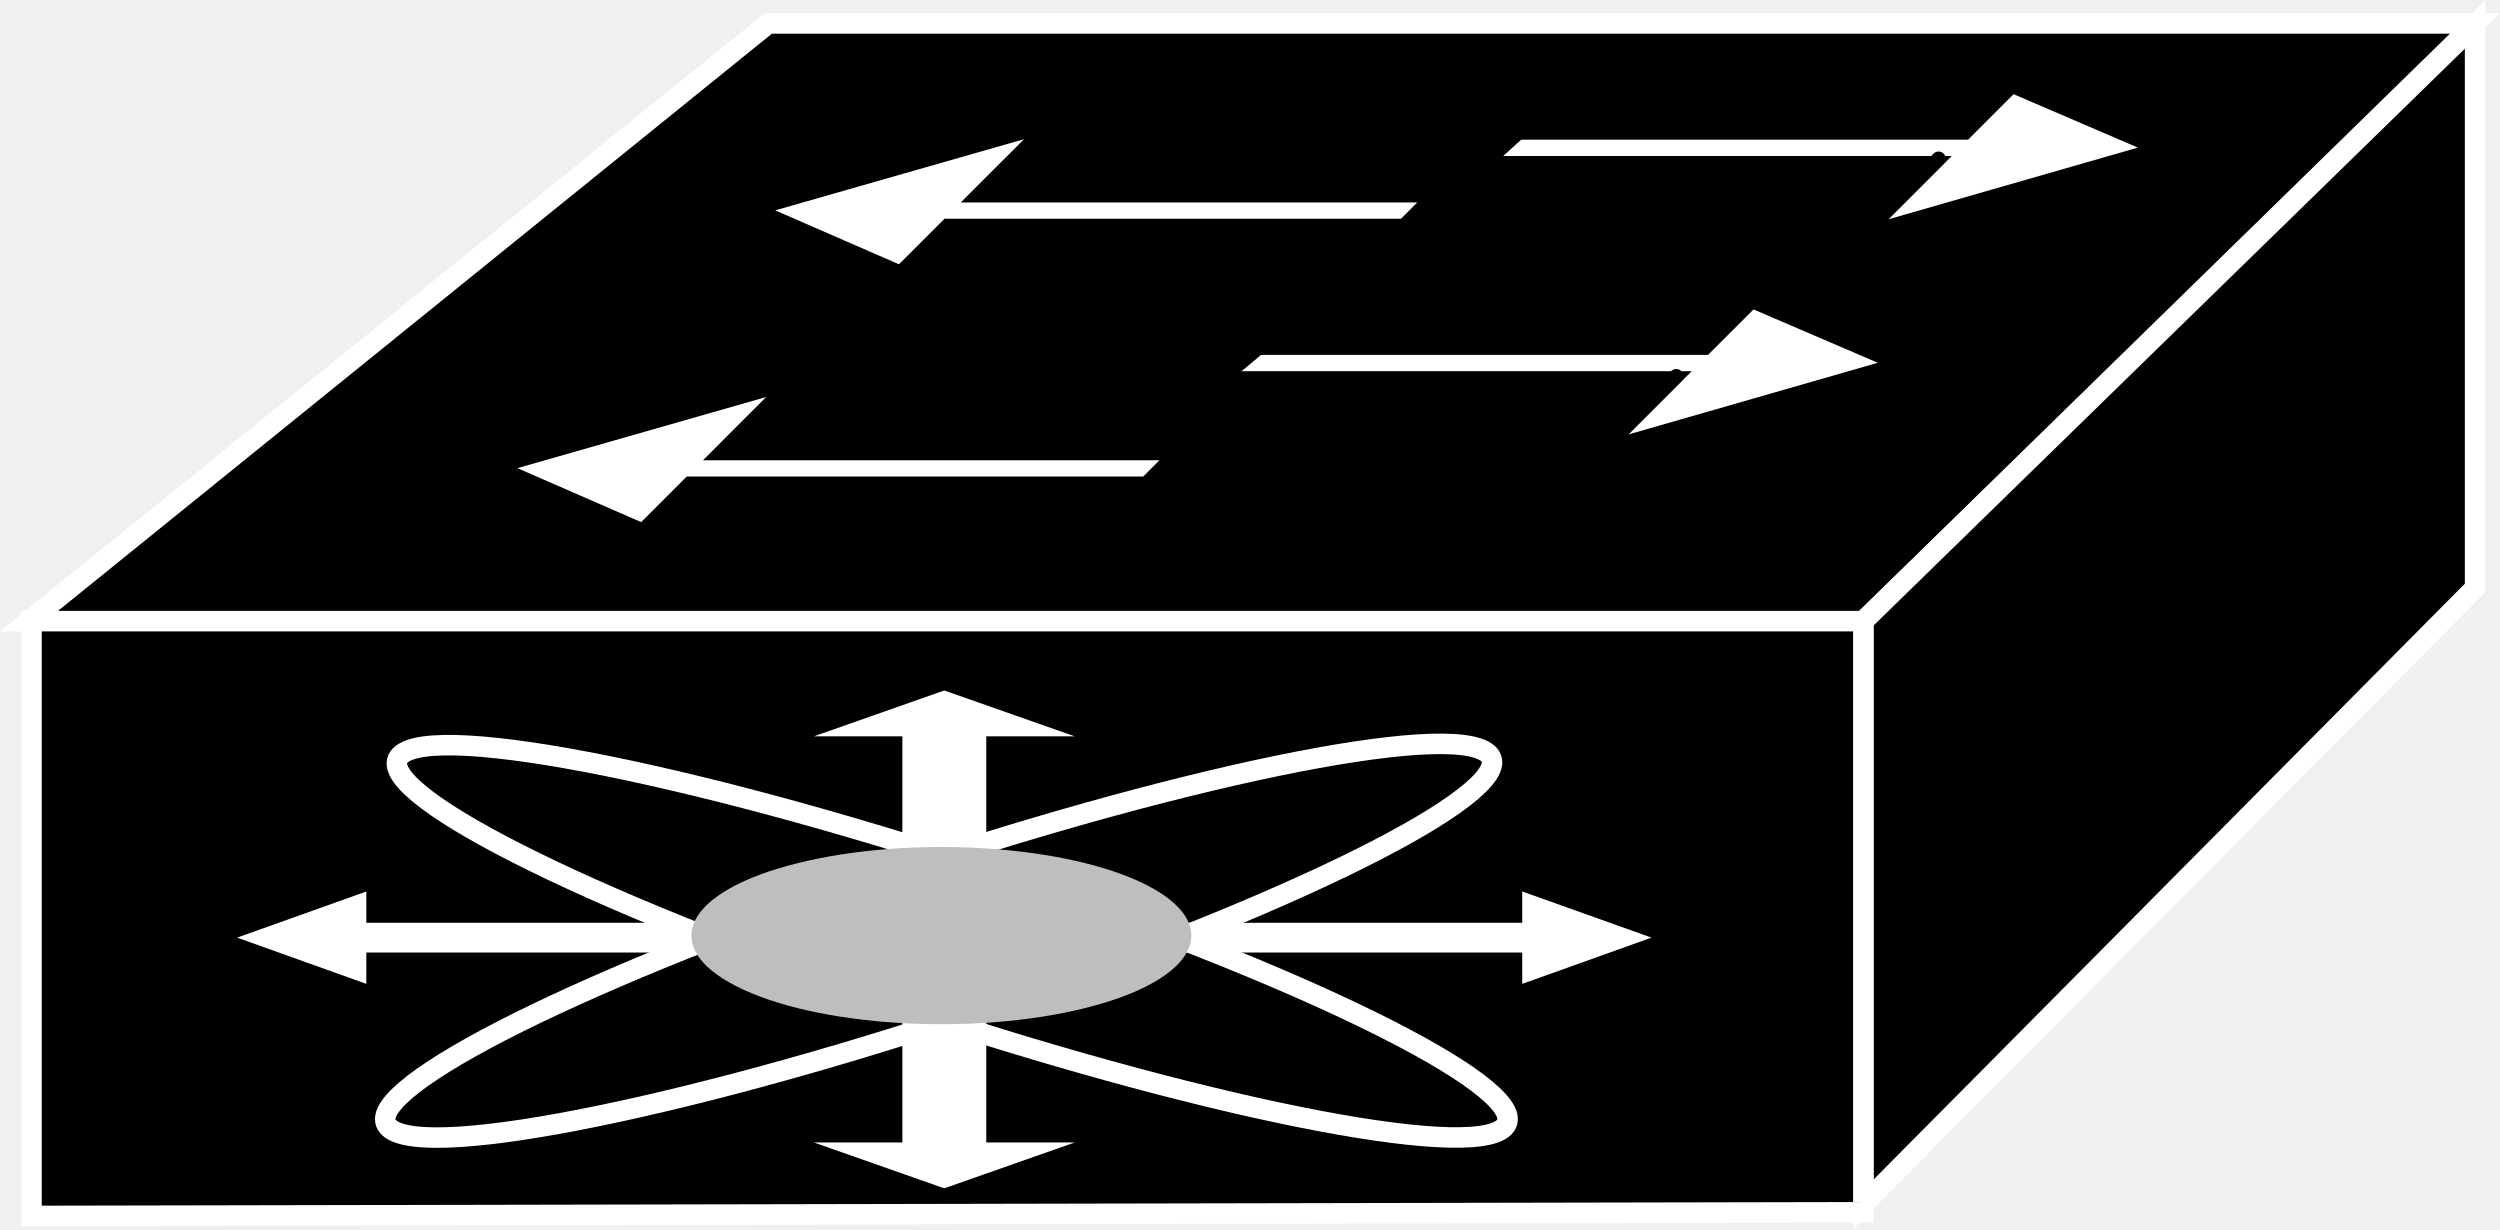
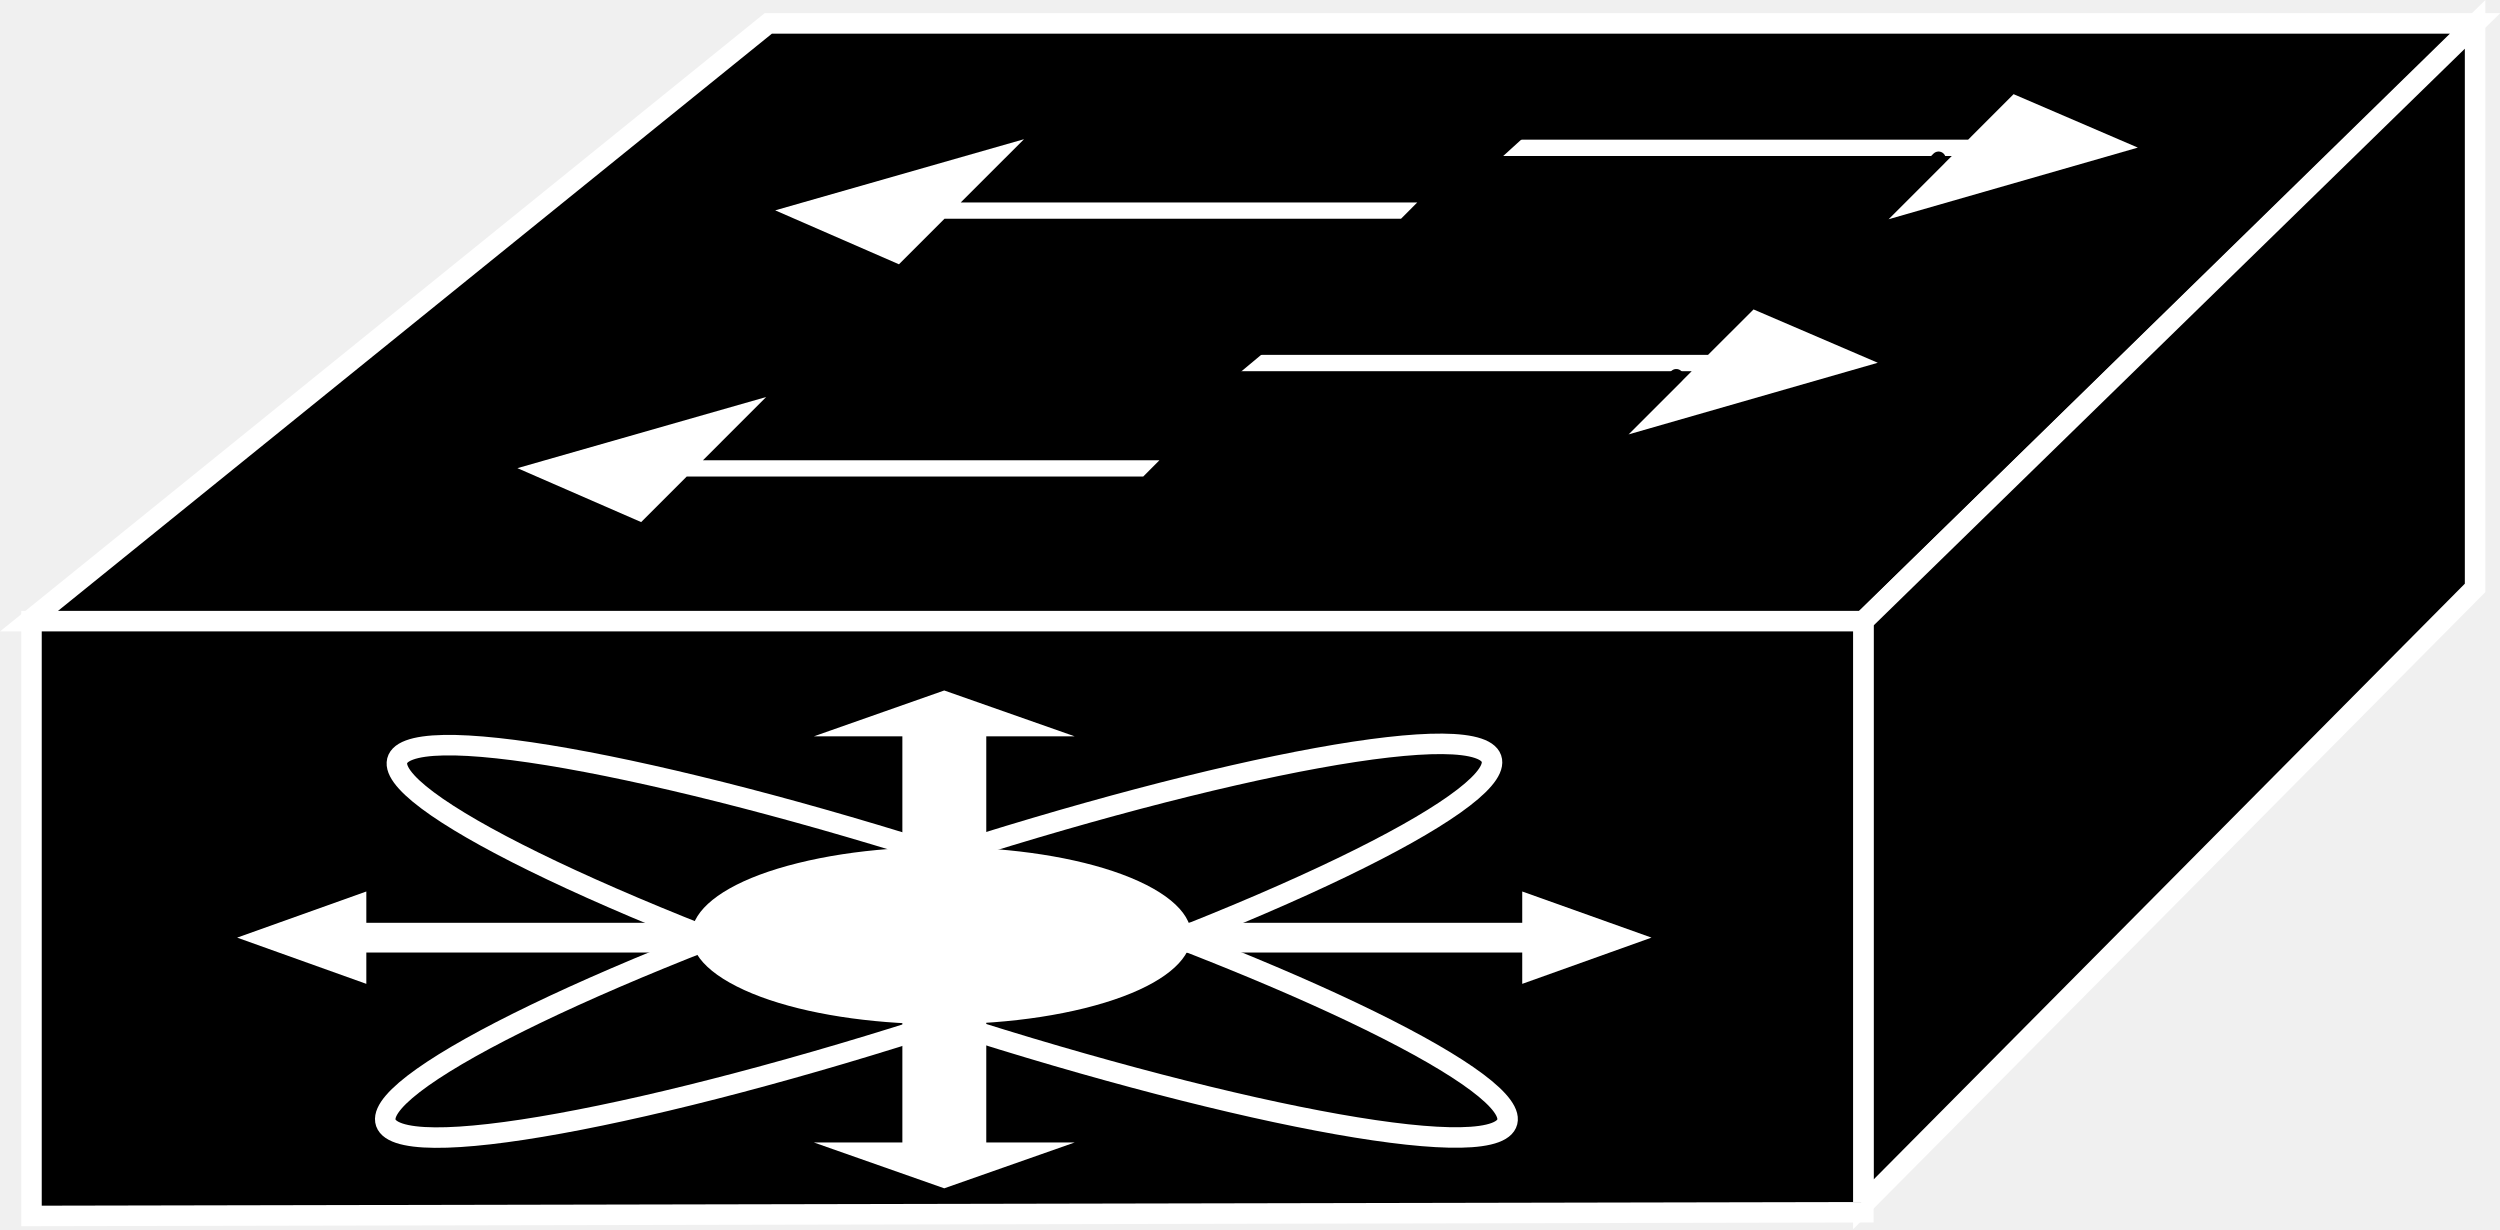
<svg xmlns="http://www.w3.org/2000/svg" viewBox="0 0 65.053 31.987" height="31.987" width="65.053" xml:space="preserve" id="svg2" version="1.1">
  <defs id="defs6" />
  <g transform="matrix(1.333333,0,0,-1.333333,0,31.98667)" id="g10">
    <g transform="scale(0.1)" id="g12">
      <path id="path14" style="fill:#000000;fill-opacity:1;fill-rule:nonzero;stroke:none" d="M 5.656,118.672 149.941,235.332 H 483.035 L 363.645,118.672 H 5.656" />
      <path id="path16" style="fill:none;stroke:#FFFFFF;stroke-width:4;stroke-linecap:butt;stroke-linejoin:miter;stroke-miterlimit:4;stroke-dasharray:none;stroke-opacity:1" d="M 5.656,118.672 149.941,235.332 h 333.094 l -119.39,-116.66 z" />
      <path id="path18" style="fill:#000000;fill-opacity:1;fill-rule:nonzero;stroke:none" d="m 332.898,173.691 8.879,8.887 27.754,-12.617 -48.652,-13.984 11.023,14.531 h -88.648 l 3.184,3.183 h 86.46" />
      <path id="path20" style="fill:#000000;fill-opacity:1;fill-rule:nonzero;stroke:none" d="m 279.656,203.438 -3.179,-3.165 h -90.403 l -13.691,-10.644 -23.281,11.406 53.371,15.625 -13.215,-13.222 h 90.398" />
      <path id="path22" style="fill:#000000;fill-opacity:1;fill-rule:nonzero;stroke:none" d="m 229.785,153.145 -3.183,-3.184 h -90.84 l -13.692,-10.195 -24.152,11.386 54.68,15.196 -12.344,-13.203 h 89.531" />
      <path id="path24" style="fill:#000000;fill-opacity:1;fill-rule:nonzero;stroke:none" d="m 384.094,215.703 8.875,8.867 27.746,-12.168 -48.652,-13.984 10.593,14.102 h -89.093 l 3.183,3.183 h 87.348" />
      <path id="path26" style="fill:#FFFFFF;fill-opacity:1;fill-rule:nonzero;stroke:none" d="m 333.34,170.645 8.879,8.867 24.246,-10.41 -48.652,-13.985 12.343,12.344 h -89.093 l 3.183,3.184 h 89.094" />
      <path id="path28" style="fill:#FFFFFF;fill-opacity:1;fill-rule:nonzero;stroke:none" d="m 276.594,200.391 -3.176,-3.184 h -89.094 l -8.886,-8.887 -24.149,10.528 48.555,13.886 -12.344,-12.343 h 89.094" />
      <path id="path30" style="fill:#000000;fill-opacity:1;fill-rule:nonzero;stroke:none" d="M 363.645,4.855 483.035,125.164 V 235.137 L 363.645,118.672 V 4.855" />
      <path id="path32" style="fill:none;stroke:#FFFFFF;stroke-width:4;stroke-linecap:butt;stroke-linejoin:miter;stroke-miterlimit:4;stroke-dasharray:none;stroke-opacity:1" d="M 363.645,4.855 483.035,125.164 V 235.137 L 363.645,118.672 Z" />
      <path id="path34" style="fill:#FFFFFF;fill-opacity:1;fill-rule:nonzero;stroke:none" d="m 226.277,150.078 -3.172,-3.183 h -89.089 l -8.887,-8.887 -24.152,10.527 48.554,13.887 -12.343,-12.344 h 89.089" />
      <path id="path36" style="fill:#FFFFFF;fill-opacity:1;fill-rule:nonzero;stroke:none" d="m 384.094,212.637 8.875,8.886 24.25,-10.429 -48.656,-13.985 12.343,12.344 h -89.09 l 3.184,3.184 h 89.094" />
      <path id="path38" style="fill:none;stroke:#000000;stroke-width:2.8;stroke-linecap:round;stroke-linejoin:round;stroke-miterlimit:4;stroke-dasharray:none;stroke-opacity:1" d="M 378.328,208.926 367.395,197.988" />
      <path id="path40" style="fill:none;stroke:#000000;stroke-width:2.8;stroke-linecap:round;stroke-linejoin:round;stroke-miterlimit:4;stroke-dasharray:none;stroke-opacity:1" d="M 327.141,166.484 316.199,155.547" />
      <path id="path42" style="fill:none;stroke:#000000;stroke-width:2.8;stroke-linecap:round;stroke-linejoin:round;stroke-miterlimit:4;stroke-dasharray:none;stroke-opacity:1" d="m 245.762,172.168 -5.242,-4.375" />
      <path id="path44" style="fill:none;stroke:#000000;stroke-width:2.8;stroke-linecap:round;stroke-linejoin:round;stroke-miterlimit:4;stroke-dasharray:none;stroke-opacity:1" d="m 296.953,214.609 -4.812,-4.375" />
      <path id="path46" style="fill:#000000;fill-opacity:1;fill-rule:nonzero;stroke:none" d="M 363.645,3.32 V 118.672 H 6.145 V 2.598 L 363.645,3.32" />
      <path id="path48" style="fill:none;stroke:#FFFFFF;stroke-width:4;stroke-linecap:butt;stroke-linejoin:miter;stroke-miterlimit:4;stroke-dasharray:none;stroke-opacity:1" d="M 363.645,3.32 V 118.672 H 6.145 V 2.598 Z" />
      <path id="path50" style="fill:#FFFFFF;fill-opacity:1;fill-rule:nonzero;stroke:none" d="M 138.32,59.805 H 71.492 V 65.918 L 46.281,56.914 71.492,47.891 v 6.113 H 138.32 v 5.801" />
      <path id="path52" style="fill:#FFFFFF;fill-opacity:1;fill-rule:nonzero;stroke:none" d="M 176.105,40.613 V 16.934 H 158.84 l 25.437,-8.945 25.45,8.945 H 192.48 v 23.68 h -16.375" />
      <path id="path54" style="fill:#FFFFFF;fill-opacity:1;fill-rule:nonzero;stroke:none" d="M 176.105,72.519 V 96.199 H 158.84 l 25.437,8.949 25.45,-8.949 H 192.48 V 72.519 h -16.375" />
      <path id="path56" style="fill:#FFFFFF;fill-opacity:1;fill-rule:nonzero;stroke:none" d="m 230.254,54.004 h 66.824 v -6.113 l 25.227,9.024 -25.227,9.004 v -6.113 h -66.824 v -5.801" />
      <path id="path58" style="fill:none;stroke:#FFFFFF;stroke-width:4;stroke-linecap:butt;stroke-linejoin:miter;stroke-miterlimit:4;stroke-dasharray:none;stroke-opacity:1" d="M 291.797,18.867 C 279.258,14.18 221.621,27.09 163.113,47.695 104.59,68.301 67.336,88.828 79.883,93.516 92.422,98.203 150.059,85.312 208.574,64.688 267.09,44.082 304.336,23.574 291.797,18.867 Z" />
      <path id="path60" style="fill:none;stroke:#FFFFFF;stroke-width:4;stroke-linecap:butt;stroke-linejoin:miter;stroke-miterlimit:4;stroke-dasharray:none;stroke-opacity:1" d="M 288.469,93.867 C 301.711,89.414 265.293,68.984 207.156,48.254 149.004,27.5 91.144,14.297 77.902,18.75 c -13.246,4.453 23.153,24.863 81.309,45.605 58.133,20.762 115.992,33.965 129.258,29.512 z" />
-       <path id="path62" style="fill:#bfbebe;fill-opacity:1;fill-rule:nonzero;stroke:none" d="m 211.688,43.145 c 22.082,5.477 27.433,16.25 11.984,24.082 -15.457,7.812 -45.859,9.726 -67.942,4.238 -22.07,-5.469 -27.429,-16.25 -11.96,-24.07 15.441,-7.832 45.847,-9.73 67.918,-4.25" />
+       <path id="path62" style="fill:#FFFFFF;fill-opacity:1;fill-rule:nonzero;stroke:none" d="m 211.688,43.145 c 22.082,5.477 27.433,16.25 11.984,24.082 -15.457,7.812 -45.859,9.726 -67.942,4.238 -22.07,-5.469 -27.429,-16.25 -11.96,-24.07 15.441,-7.832 45.847,-9.73 67.918,-4.25" />
    </g>
  </g>
</svg>
